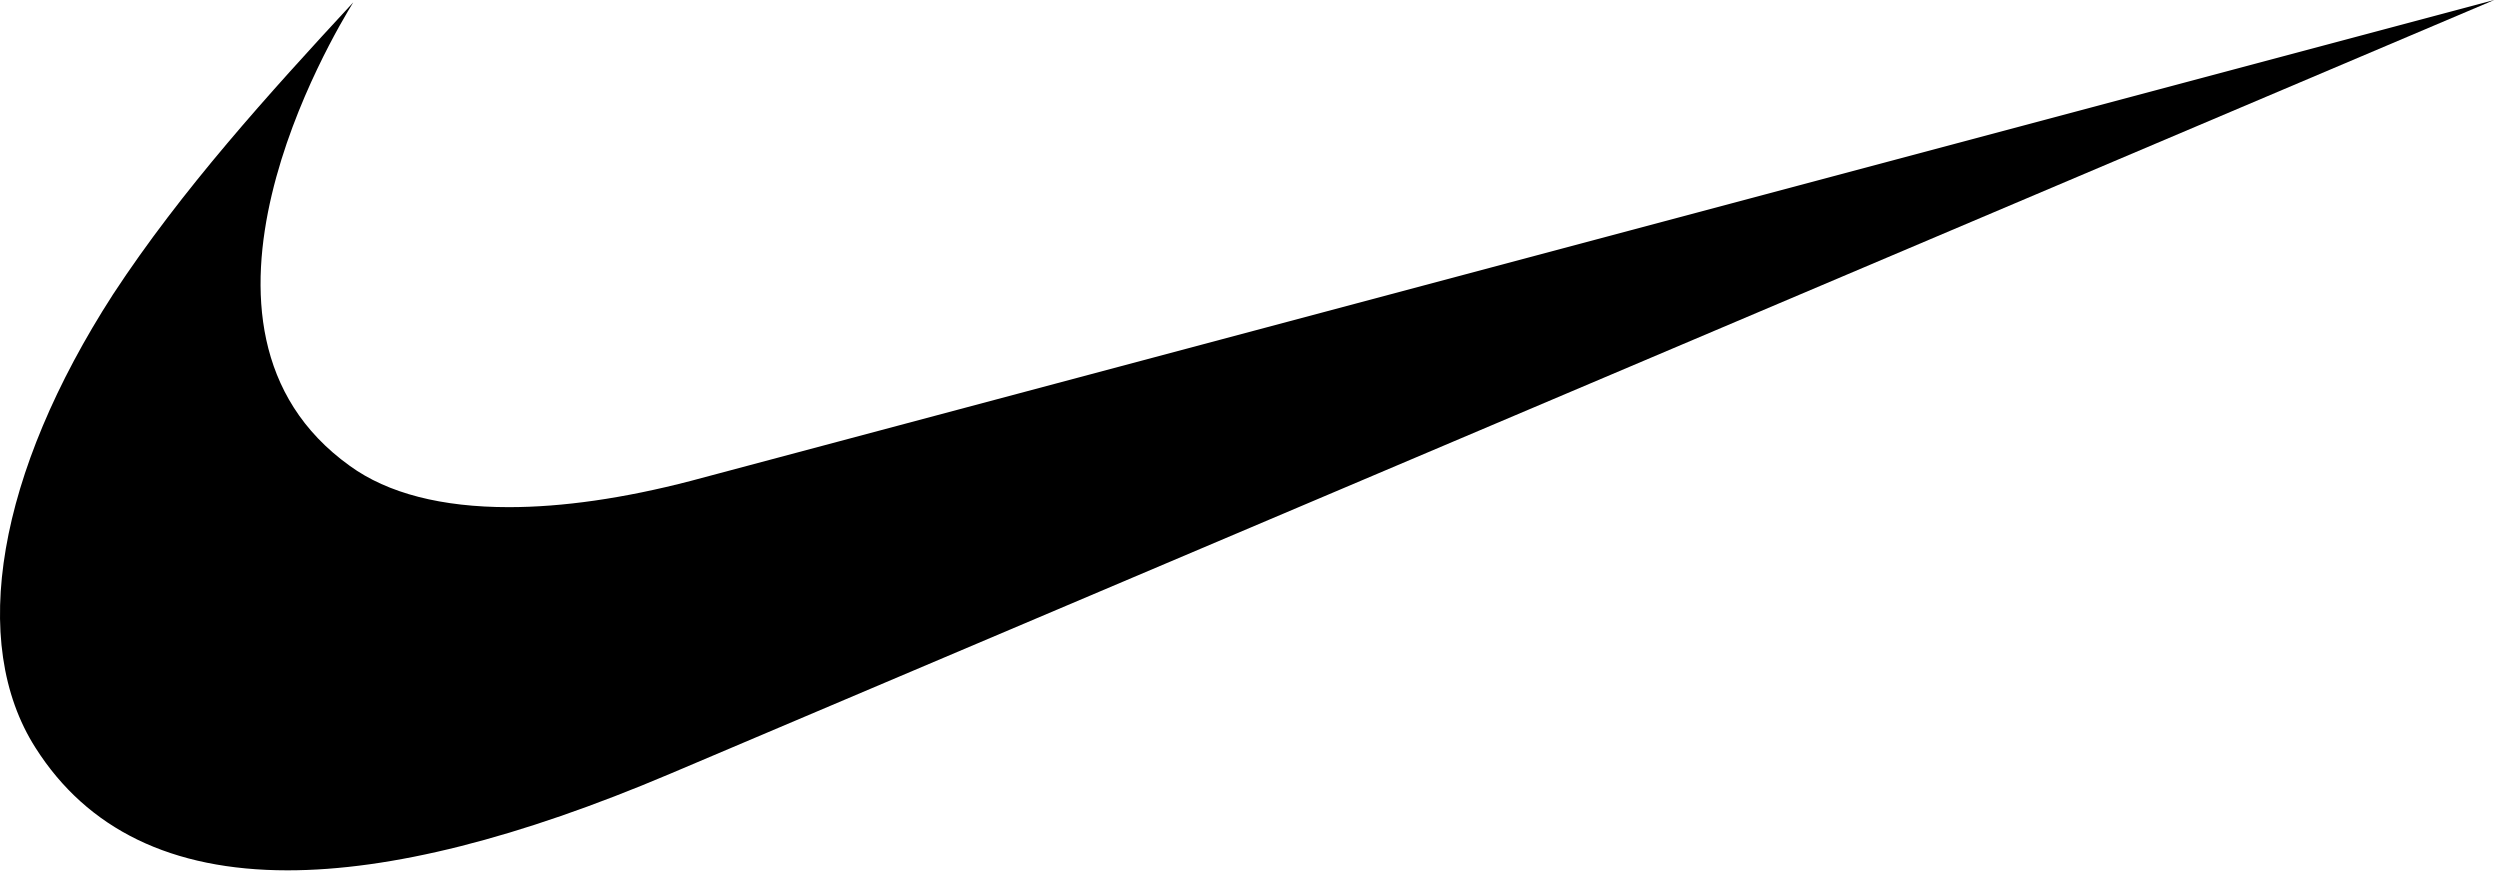
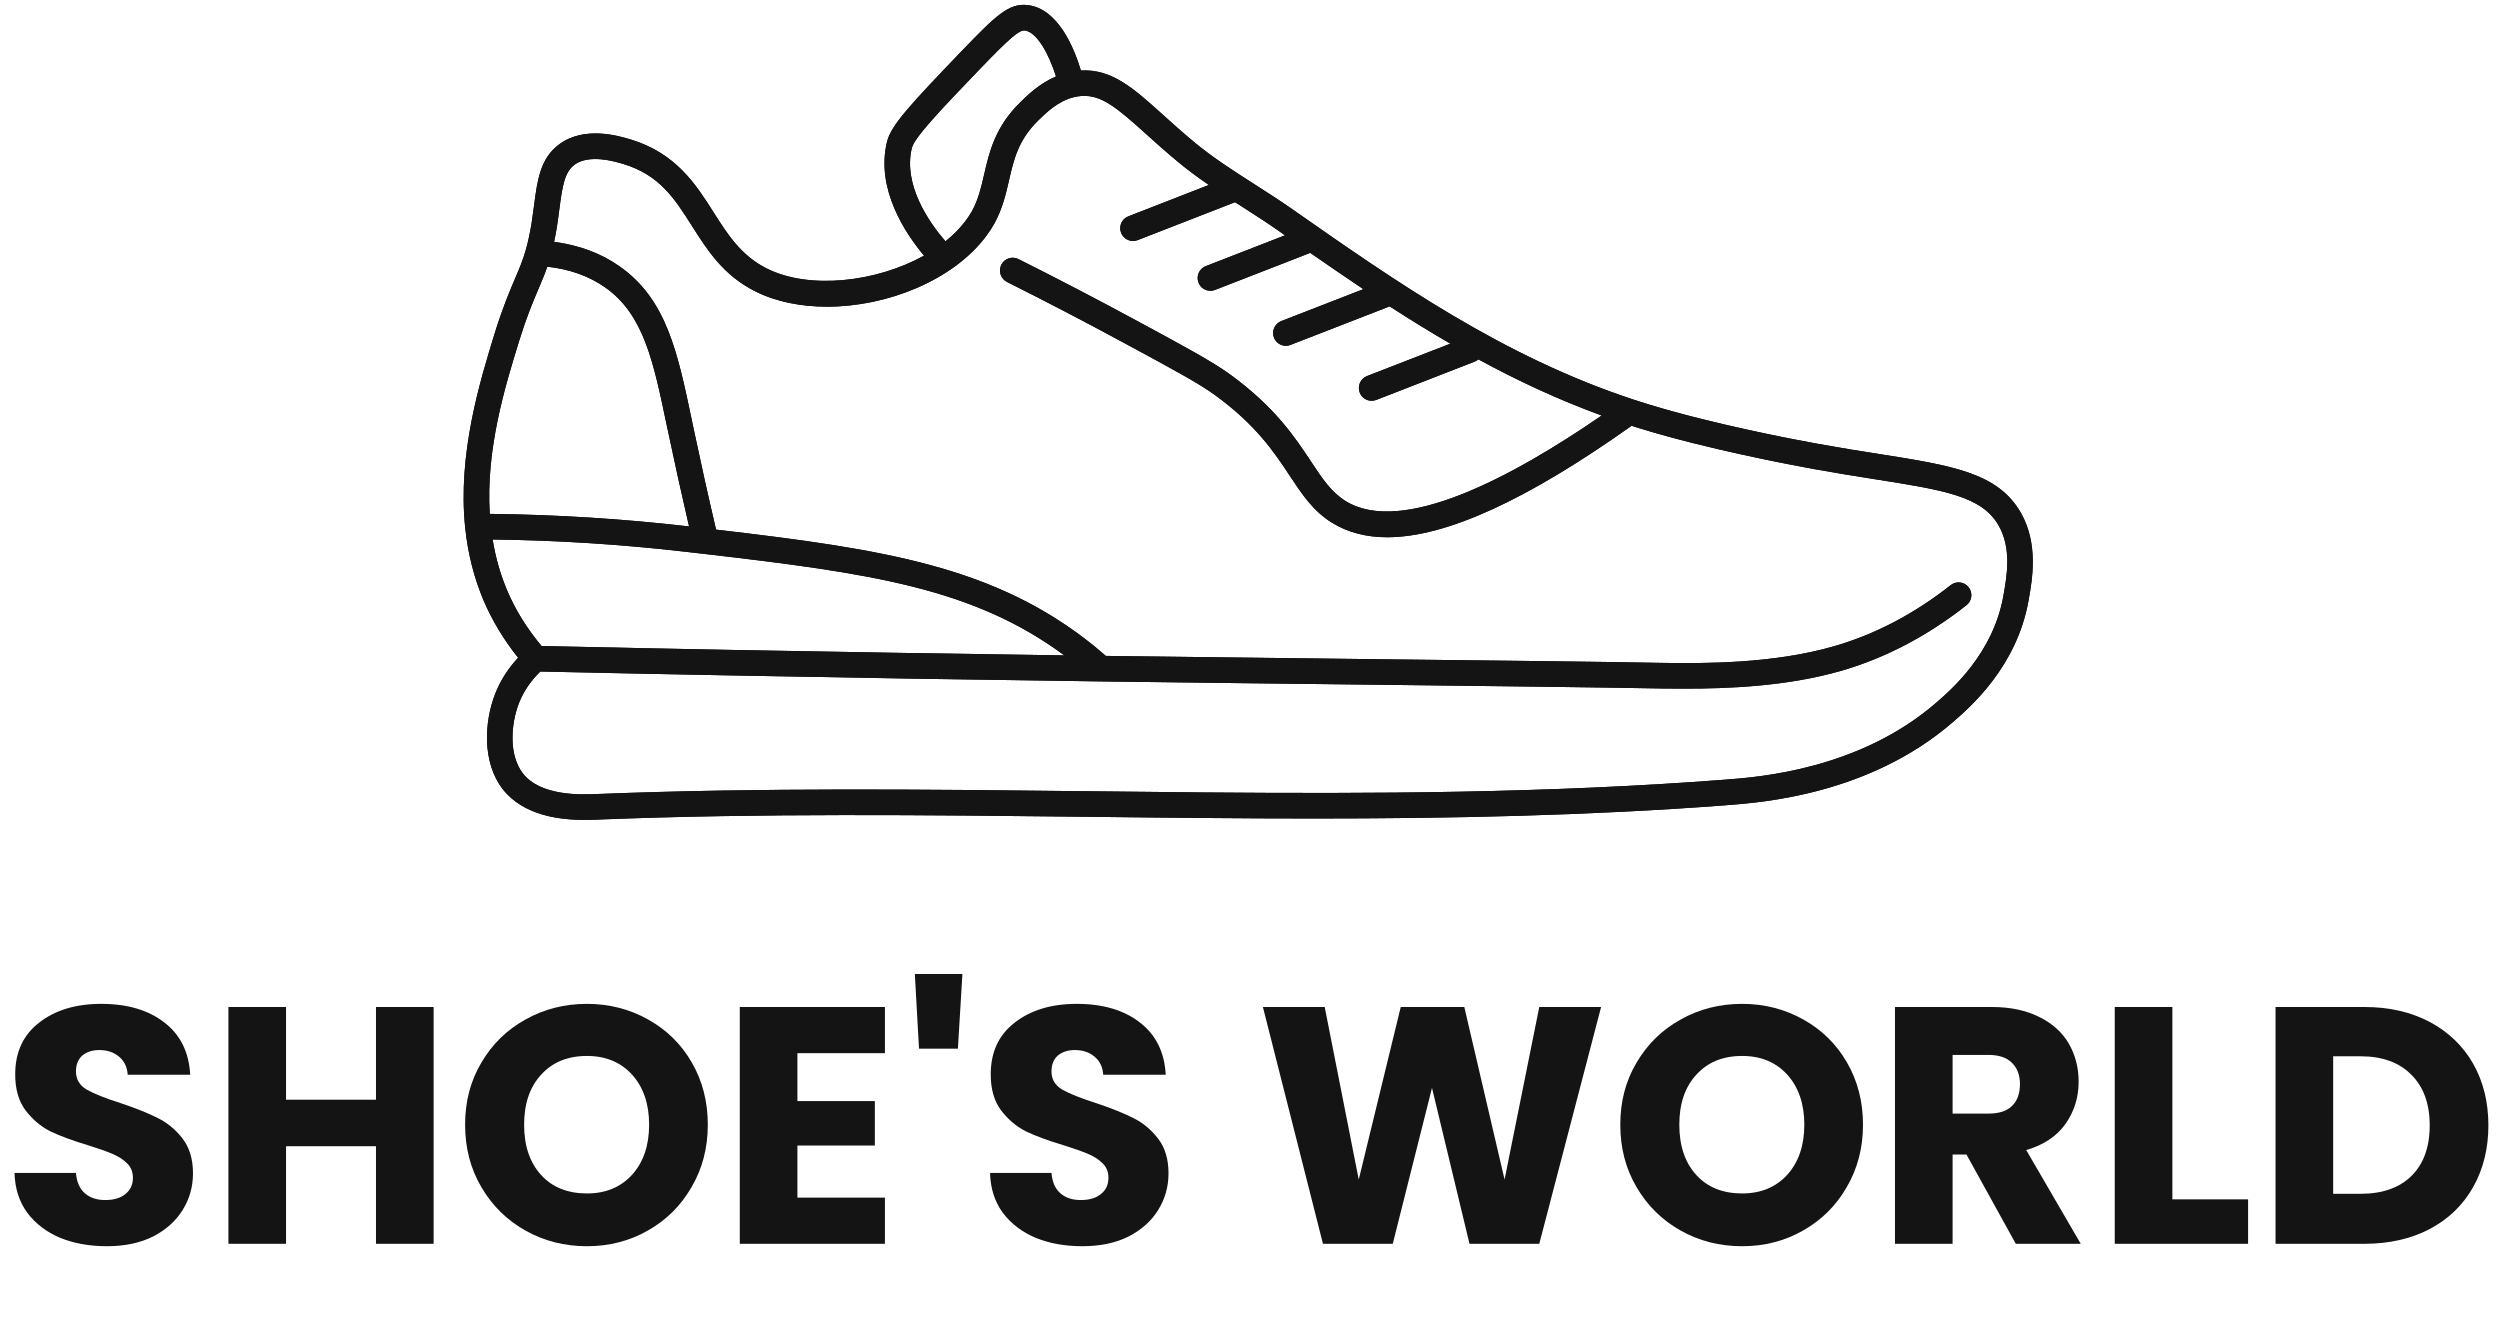
- <svg xmlns="http://www.w3.org/2000/svg" width="215" height="75" viewBox="0 0 215 75" fill="none">
-   <path fill-rule="evenodd" clip-rule="evenodd" d="M214.505 0L57.634 66.543C44.574 72.084 33.587 74.849 24.733 74.849C14.77 74.849 7.513 71.333 3.056 64.314C-2.724 55.258 -0.197 40.695 9.717 25.323C15.604 16.338 23.088 8.091 30.381 0.203C28.665 2.991 13.519 28.195 30.083 40.064C33.36 42.447 38.02 43.615 43.752 43.615C48.351 43.615 53.63 42.864 59.434 41.351L214.505 0Z" fill="black" />
+ <svg xmlns="http://www.w3.org/2000/svg" width="150" zoomAndPan="magnify" viewBox="0 0 112.5 60" height="80" preserveAspectRatio="xMidYMid meet" version="1.0">
+   <defs>
+     <g />
+     <clipPath id="cf37e1b557">
+       <path d="M 20.543 0.133 L 91.793 0.133 L 91.793 36.883 L 20.543 36.883 Z M 20.543 0.133 " clip-rule="nonzero" />
+     </clipPath>
+   </defs>
+   <g clip-path="url(#cf37e1b557)">
+     <path fill="#141414" d="M 90.938 23.074 C 89.902 21.273 87.875 20.953 84.512 20.422 C 83.707 20.297 82.797 20.152 81.812 19.973 C 80.766 19.785 77.113 19.094 74.18 18.195 C 73.953 18.125 73.73 18.055 73.504 17.98 C 67.641 16.051 62.828 12.684 58.176 9.43 C 57.625 9.043 57.051 8.676 56.496 8.32 C 55.555 7.719 54.582 7.098 53.723 6.383 C 53.203 5.949 52.742 5.535 52.34 5.172 C 51.008 3.969 50.035 3.098 48.641 3.172 C 48.332 2.145 47.605 0.375 46.23 0.227 C 45.395 0.141 44.828 0.684 43.301 2.27 C 40.918 4.754 40.086 5.648 39.91 6.402 C 39.414 8.5 40.723 10.48 41.582 11.504 C 39.43 12.699 36.418 13.047 34.496 12.078 C 33.348 11.5 32.746 10.551 32.109 9.551 C 31.32 8.305 30.422 6.891 28.371 6.273 C 27.863 6.121 26.312 5.652 25.172 6.488 C 24.309 7.121 24.18 8.109 24.031 9.258 C 23.996 9.516 23.961 9.785 23.918 10.066 C 23.844 10.508 23.762 10.891 23.664 11.234 C 23.527 11.723 23.367 12.094 23.164 12.566 C 22.922 13.137 22.621 13.844 22.266 14.984 C 21.598 17.156 20.586 20.434 20.934 23.754 C 21.055 24.922 21.34 26.031 21.773 27.047 C 22.164 27.953 22.684 28.809 23.316 29.598 C 22.867 30.078 22.512 30.633 22.281 31.227 C 21.785 32.5 21.699 34.312 22.617 35.504 C 23.57 36.73 25.254 36.895 26.305 36.895 C 26.539 36.895 26.742 36.887 26.898 36.883 L 26.945 36.879 C 34.23 36.59 41.66 36.676 48.844 36.754 C 50.629 36.773 52.414 36.797 54.195 36.809 C 55.82 36.824 57.473 36.832 59.141 36.832 C 65.168 36.832 71.438 36.711 77.648 36.238 L 77.738 36.23 C 79.316 36.109 84.113 35.746 87.863 32.508 C 88.652 31.828 90.754 30.012 91.285 27.02 C 91.457 26.066 91.738 24.477 90.938 23.074 Z M 41.031 6.664 C 41.145 6.18 42.398 4.875 44.133 3.066 C 45.438 1.711 45.863 1.348 46.109 1.371 C 46.648 1.43 47.195 2.406 47.52 3.438 C 46.766 3.762 46.215 4.301 45.895 4.621 C 44.777 5.723 44.516 6.848 44.289 7.84 C 44.156 8.422 44.027 8.973 43.742 9.496 C 43.66 9.641 43.566 9.785 43.457 9.93 C 43.207 10.266 42.898 10.578 42.547 10.859 C 41.828 10.031 40.633 8.344 41.031 6.664 Z M 23.367 15.324 C 23.703 14.242 23.98 13.59 24.223 13.02 C 24.371 12.668 24.508 12.355 24.629 12 C 25.637 12.113 26.512 12.426 27.234 12.934 C 28.961 14.152 29.395 16.23 29.996 19.105 L 30.082 19.504 C 30.371 20.879 30.68 22.281 31.008 23.691 L 30.965 23.684 C 28.008 23.344 25.008 23.156 22.039 23.125 C 21.859 20.219 22.723 17.406 23.367 15.324 Z M 22.832 26.594 C 22.523 25.871 22.301 25.094 22.168 24.277 C 25.051 24.312 27.965 24.496 30.836 24.828 L 31.688 24.926 C 39.199 25.797 43.793 26.461 47.895 29.492 C 42.719 29.418 37.867 29.34 33.121 29.25 C 30.152 29.195 27.211 29.133 24.371 29.07 C 23.73 28.309 23.211 27.48 22.832 26.594 Z M 90.152 26.816 C 89.691 29.41 87.816 31.031 87.109 31.641 C 83.648 34.629 79.137 34.973 77.652 35.082 L 77.562 35.09 C 69.672 35.695 61.672 35.723 54.203 35.66 C 52.422 35.645 50.641 35.625 48.859 35.605 C 41.66 35.523 34.215 35.441 26.898 35.73 L 26.852 35.73 C 26.164 35.762 24.328 35.836 23.527 34.801 C 22.887 33.969 22.988 32.582 23.352 31.641 C 23.559 31.113 23.891 30.625 24.316 30.219 C 27.168 30.281 30.121 30.344 33.098 30.398 C 38.352 30.5 43.73 30.586 49.535 30.664 C 54.363 30.727 58.734 30.777 62.59 30.82 C 67.492 30.879 71.73 30.926 74.906 30.984 C 75.188 30.988 75.508 30.988 75.859 30.988 C 77.695 30.988 80.391 30.898 82.863 30.184 C 84.844 29.609 86.738 28.617 88.496 27.23 C 88.742 27.035 88.785 26.676 88.59 26.426 C 88.391 26.176 88.031 26.133 87.781 26.332 C 86.141 27.625 84.379 28.547 82.543 29.078 C 79.762 29.883 76.609 29.852 74.922 29.832 C 71.746 29.773 67.508 29.727 62.602 29.672 C 58.805 29.629 54.504 29.578 49.762 29.516 C 49.586 29.363 49.406 29.211 49.227 29.062 C 44.805 25.5 39.852 24.723 32.223 23.832 C 31.863 22.297 31.523 20.762 31.207 19.266 L 31.125 18.871 C 30.492 15.855 29.992 13.473 27.895 11.996 C 27.059 11.402 26.062 11.031 24.934 10.883 C 24.977 10.684 25.016 10.473 25.055 10.246 C 25.102 9.949 25.137 9.672 25.172 9.406 C 25.309 8.352 25.41 7.742 25.852 7.414 C 26.301 7.086 27.039 7.07 28.039 7.375 C 29.68 7.871 30.355 8.934 31.137 10.164 C 31.828 11.254 32.543 12.383 33.977 13.105 C 34.922 13.582 36.047 13.801 37.219 13.801 C 39.941 13.801 42.906 12.602 44.383 10.617 C 44.523 10.43 44.645 10.238 44.75 10.051 C 45.113 9.387 45.266 8.73 45.41 8.098 C 45.621 7.176 45.824 6.305 46.703 5.438 C 47.066 5.082 47.613 4.539 48.348 4.367 C 48.449 4.344 48.551 4.328 48.652 4.32 C 49.555 4.254 50.234 4.824 51.57 6.027 C 51.98 6.398 52.449 6.82 52.988 7.266 C 53.441 7.645 53.918 7.992 54.398 8.324 L 50.777 9.734 C 50.48 9.848 50.332 10.18 50.449 10.477 C 50.535 10.703 50.754 10.844 50.984 10.844 C 51.055 10.844 51.125 10.832 51.195 10.805 L 55.578 9.098 C 55.676 9.164 55.777 9.227 55.875 9.289 C 56.418 9.637 56.984 10 57.516 10.371 C 57.617 10.445 57.723 10.516 57.824 10.59 L 54.258 11.977 C 53.965 12.09 53.816 12.426 53.934 12.719 C 54.02 12.949 54.238 13.086 54.469 13.086 C 54.539 13.086 54.609 13.074 54.676 13.047 L 58.961 11.379 C 59.75 11.926 60.547 12.473 61.352 13.012 L 57.656 14.449 C 57.359 14.566 57.215 14.898 57.328 15.195 C 57.418 15.422 57.637 15.562 57.867 15.562 C 57.938 15.562 58.008 15.547 58.074 15.52 L 62.508 13.797 C 62.516 13.793 62.523 13.789 62.531 13.785 C 63.422 14.359 64.332 14.926 65.266 15.465 L 61.516 16.922 C 61.219 17.039 61.074 17.371 61.188 17.668 C 61.277 17.895 61.492 18.035 61.723 18.035 C 61.793 18.035 61.863 18.02 61.934 17.996 L 66.367 16.27 C 66.426 16.246 66.48 16.211 66.527 16.172 C 68.281 17.125 70.117 17.984 72.074 18.699 C 68.047 21.473 63.09 24.117 60.551 22.547 C 59.91 22.148 59.508 21.547 59.004 20.781 C 58.277 19.684 57.375 18.316 55.34 16.84 C 54.547 16.266 53.352 15.621 51.184 14.449 C 49.41 13.488 47.609 12.551 45.832 11.66 C 45.547 11.516 45.203 11.629 45.059 11.914 C 44.918 12.199 45.031 12.543 45.316 12.688 C 47.082 13.574 48.871 14.504 50.637 15.461 C 52.922 16.695 53.961 17.262 54.664 17.77 C 56.527 19.125 57.332 20.34 58.043 21.414 C 58.605 22.262 59.086 22.992 59.941 23.523 C 60.645 23.957 61.469 24.176 62.426 24.176 C 65.066 24.176 68.699 22.512 73.422 19.16 C 73.562 19.207 73.703 19.25 73.844 19.293 C 76.836 20.211 80.543 20.91 81.609 21.105 C 82.605 21.285 83.523 21.43 84.332 21.559 C 87.457 22.051 89.18 22.32 89.938 23.645 C 90.531 24.684 90.312 25.918 90.152 26.816 Z M 90.152 26.816 " fill-opacity="1" fill-rule="nonzero" />
+     <path fill="#141414" d="M 90.938 23.074 C 89.902 21.273 87.875 20.953 84.512 20.422 C 83.707 20.297 82.797 20.152 81.812 19.973 C 80.766 19.785 77.113 19.094 74.18 18.195 C 73.953 18.125 73.73 18.055 73.504 17.98 C 67.641 16.051 62.828 12.684 58.176 9.43 C 57.625 9.043 57.051 8.676 56.496 8.32 C 55.555 7.719 54.582 7.098 53.723 6.383 C 53.203 5.949 52.742 5.535 52.34 5.172 C 51.008 3.969 50.035 3.098 48.641 3.172 C 48.332 2.145 47.605 0.375 46.23 0.227 C 45.395 0.141 44.828 0.684 43.301 2.27 C 40.918 4.754 40.086 5.648 39.91 6.402 C 39.414 8.5 40.723 10.48 41.582 11.504 C 39.43 12.699 36.418 13.047 34.496 12.078 C 33.348 11.5 32.746 10.551 32.109 9.551 C 31.32 8.305 30.422 6.891 28.371 6.273 C 27.863 6.121 26.312 5.652 25.172 6.488 C 24.309 7.121 24.18 8.109 24.031 9.258 C 23.996 9.516 23.961 9.785 23.918 10.066 C 23.844 10.508 23.762 10.891 23.664 11.234 C 23.527 11.723 23.367 12.094 23.164 12.566 C 22.922 13.137 22.621 13.844 22.266 14.984 C 21.598 17.156 20.586 20.434 20.934 23.754 C 21.055 24.922 21.34 26.031 21.773 27.047 C 22.164 27.953 22.684 28.809 23.316 29.598 C 22.867 30.078 22.512 30.633 22.281 31.227 C 21.785 32.5 21.699 34.312 22.617 35.504 C 23.57 36.73 25.254 36.895 26.305 36.895 C 26.539 36.895 26.742 36.887 26.898 36.883 L 26.945 36.879 C 34.23 36.59 41.66 36.676 48.844 36.754 C 50.629 36.773 52.414 36.797 54.195 36.809 C 55.82 36.824 57.473 36.832 59.141 36.832 C 65.168 36.832 71.438 36.711 77.648 36.238 L 77.738 36.23 C 79.316 36.109 84.113 35.746 87.863 32.508 C 88.652 31.828 90.754 30.012 91.285 27.02 C 91.457 26.066 91.738 24.477 90.938 23.074 Z M 41.031 6.664 C 41.145 6.18 42.398 4.875 44.133 3.066 C 45.438 1.711 45.863 1.348 46.109 1.371 C 46.648 1.43 47.195 2.406 47.52 3.438 C 46.766 3.762 46.215 4.301 45.895 4.621 C 44.777 5.723 44.516 6.848 44.289 7.84 C 44.156 8.422 44.027 8.973 43.742 9.496 C 43.66 9.641 43.566 9.785 43.457 9.93 C 43.207 10.266 42.898 10.578 42.547 10.859 C 41.828 10.031 40.633 8.344 41.031 6.664 Z M 23.367 15.324 C 23.703 14.242 23.98 13.59 24.223 13.02 C 24.371 12.668 24.508 12.355 24.629 12 C 25.637 12.113 26.512 12.426 27.234 12.934 C 28.961 14.152 29.395 16.23 29.996 19.105 L 30.082 19.504 C 30.371 20.879 30.68 22.281 31.008 23.691 L 30.965 23.684 C 28.008 23.344 25.008 23.156 22.039 23.125 C 21.859 20.219 22.723 17.406 23.367 15.324 Z M 22.832 26.594 C 22.523 25.871 22.301 25.094 22.168 24.277 C 25.051 24.312 27.965 24.496 30.836 24.828 L 31.688 24.926 C 39.199 25.797 43.793 26.461 47.895 29.492 C 42.719 29.418 37.867 29.34 33.121 29.25 C 30.152 29.195 27.211 29.133 24.371 29.07 C 23.73 28.309 23.211 27.48 22.832 26.594 Z M 90.152 26.816 C 89.691 29.41 87.816 31.031 87.109 31.641 C 83.648 34.629 79.137 34.973 77.652 35.082 L 77.562 35.09 C 69.672 35.695 61.672 35.723 54.203 35.66 C 52.422 35.645 50.641 35.625 48.859 35.605 C 41.66 35.523 34.215 35.441 26.898 35.73 L 26.852 35.73 C 26.164 35.762 24.328 35.836 23.527 34.801 C 22.887 33.969 22.988 32.582 23.352 31.641 C 23.559 31.113 23.891 30.625 24.316 30.219 C 27.168 30.281 30.121 30.344 33.098 30.398 C 38.352 30.5 43.73 30.586 49.535 30.664 C 54.363 30.727 58.734 30.777 62.59 30.82 C 67.492 30.879 71.73 30.926 74.906 30.984 C 75.188 30.988 75.508 30.988 75.859 30.988 C 77.695 30.988 80.391 30.898 82.863 30.184 C 84.844 29.609 86.738 28.617 88.496 27.23 C 88.742 27.035 88.785 26.676 88.59 26.426 C 88.391 26.176 88.031 26.133 87.781 26.332 C 86.141 27.625 84.379 28.547 82.543 29.078 C 79.762 29.883 76.609 29.852 74.922 29.832 C 71.746 29.773 67.508 29.727 62.602 29.672 C 58.805 29.629 54.504 29.578 49.762 29.516 C 49.586 29.363 49.406 29.211 49.227 29.062 C 44.805 25.5 39.852 24.723 32.223 23.832 C 31.863 22.297 31.523 20.762 31.207 19.266 L 31.125 18.871 C 30.492 15.855 29.992 13.473 27.895 11.996 C 27.059 11.402 26.062 11.031 24.934 10.883 C 24.977 10.684 25.016 10.473 25.055 10.246 C 25.102 9.949 25.137 9.672 25.172 9.406 C 25.309 8.352 25.41 7.742 25.852 7.414 C 26.301 7.086 27.039 7.07 28.039 7.375 C 29.68 7.871 30.355 8.934 31.137 10.164 C 31.828 11.254 32.543 12.383 33.977 13.105 C 34.922 13.582 36.047 13.801 37.219 13.801 C 39.941 13.801 42.906 12.602 44.383 10.617 C 44.523 10.43 44.645 10.238 44.75 10.051 C 45.113 9.387 45.266 8.73 45.41 8.098 C 45.621 7.176 45.824 6.305 46.703 5.438 C 47.066 5.082 47.613 4.539 48.348 4.367 C 48.449 4.344 48.551 4.328 48.652 4.32 C 49.555 4.254 50.234 4.824 51.57 6.027 C 51.98 6.398 52.449 6.82 52.988 7.266 C 53.441 7.645 53.918 7.992 54.398 8.324 L 50.777 9.734 C 50.48 9.848 50.332 10.18 50.449 10.477 C 50.535 10.703 50.754 10.844 50.984 10.844 C 51.055 10.844 51.125 10.832 51.195 10.805 L 55.578 9.098 C 55.676 9.164 55.777 9.227 55.875 9.289 C 56.418 9.637 56.984 10 57.516 10.371 C 57.617 10.445 57.723 10.516 57.824 10.59 L 54.258 11.977 C 53.965 12.09 53.816 12.426 53.934 12.719 C 54.02 12.949 54.238 13.086 54.469 13.086 C 54.539 13.086 54.609 13.074 54.676 13.047 L 58.961 11.379 C 59.75 11.926 60.547 12.473 61.352 13.012 L 57.656 14.449 C 57.359 14.566 57.215 14.898 57.328 15.195 C 57.418 15.422 57.637 15.562 57.867 15.562 C 57.938 15.562 58.008 15.547 58.074 15.52 L 62.508 13.797 C 62.516 13.793 62.523 13.789 62.531 13.785 C 63.422 14.359 64.332 14.926 65.266 15.465 L 61.516 16.922 C 61.219 17.039 61.074 17.371 61.188 17.668 C 61.277 17.895 61.492 18.035 61.723 18.035 C 61.793 18.035 61.863 18.02 61.934 17.996 L 66.367 16.27 C 66.426 16.246 66.48 16.211 66.527 16.172 C 68.281 17.125 70.117 17.984 72.074 18.699 C 68.047 21.473 63.09 24.117 60.551 22.547 C 59.91 22.148 59.508 21.547 59.004 20.781 C 58.277 19.684 57.375 18.316 55.34 16.84 C 54.547 16.266 53.352 15.621 51.184 14.449 C 49.41 13.488 47.609 12.551 45.832 11.66 C 45.547 11.516 45.203 11.629 45.059 11.914 C 44.918 12.199 45.031 12.543 45.316 12.688 C 47.082 13.574 48.871 14.504 50.637 15.461 C 52.922 16.695 53.961 17.262 54.664 17.77 C 56.527 19.125 57.332 20.34 58.043 21.414 C 58.605 22.262 59.086 22.992 59.941 23.523 C 60.645 23.957 61.469 24.176 62.426 24.176 C 65.066 24.176 68.699 22.512 73.422 19.16 C 73.562 19.207 73.703 19.25 73.844 19.293 C 76.836 20.211 80.543 20.91 81.609 21.105 C 82.605 21.285 83.523 21.43 84.332 21.559 C 87.457 22.051 89.18 22.32 89.938 23.645 C 90.531 24.684 90.312 25.918 90.152 26.816 Z M 90.152 26.816 " fill-opacity="1" fill-rule="nonzero" />
+   </g>
+   <g fill="#141414" fill-opacity="1">
+     <g transform="translate(0.0122924, 55.97091)">
+       <g>
+         <path d="M 4.797 0.109 C 4.016 0.109 3.316 -0.016 2.703 -0.266 C 2.086 -0.523 1.594 -0.898 1.219 -1.391 C 0.852 -1.891 0.66 -2.488 0.641 -3.188 L 3.406 -3.188 C 3.438 -2.789 3.566 -2.488 3.797 -2.281 C 4.035 -2.07 4.344 -1.969 4.719 -1.969 C 5.102 -1.969 5.406 -2.055 5.625 -2.234 C 5.852 -2.41 5.969 -2.656 5.969 -2.969 C 5.969 -3.238 5.879 -3.457 5.703 -3.625 C 5.523 -3.801 5.305 -3.941 5.047 -4.047 C 4.785 -4.16 4.414 -4.289 3.938 -4.438 C 3.25 -4.645 2.688 -4.852 2.25 -5.062 C 1.82 -5.281 1.453 -5.594 1.141 -6 C 0.828 -6.414 0.672 -6.957 0.672 -7.625 C 0.672 -8.625 1.031 -9.398 1.75 -9.953 C 2.469 -10.516 3.398 -10.797 4.547 -10.797 C 5.723 -10.797 6.672 -10.516 7.391 -9.953 C 8.109 -9.398 8.492 -8.617 8.547 -7.609 L 5.734 -7.609 C 5.711 -7.953 5.582 -8.223 5.344 -8.422 C 5.113 -8.617 4.816 -8.719 4.453 -8.719 C 4.141 -8.719 3.883 -8.633 3.688 -8.469 C 3.5 -8.301 3.406 -8.062 3.406 -7.75 C 3.406 -7.406 3.566 -7.133 3.891 -6.938 C 4.223 -6.75 4.734 -6.547 5.422 -6.328 C 6.109 -6.098 6.664 -5.875 7.094 -5.656 C 7.52 -5.445 7.891 -5.141 8.203 -4.734 C 8.516 -4.328 8.672 -3.805 8.672 -3.172 C 8.672 -2.566 8.516 -2.016 8.203 -1.516 C 7.898 -1.023 7.457 -0.629 6.875 -0.328 C 6.289 -0.035 5.598 0.109 4.797 0.109 Z M 4.797 0.109 " />
+       </g>
+     </g>
+   </g>
+   <g fill="#141414" fill-opacity="1">
+     <g transform="translate(9.341122, 55.97091)">
+       <g>
+         <path d="M 10.172 -10.656 L 10.172 0 L 7.578 0 L 7.578 -4.391 L 3.531 -4.391 L 3.531 0 L 0.938 0 L 0.938 -10.656 L 3.531 -10.656 L 3.531 -6.484 L 7.578 -6.484 L 7.578 -10.656 Z M 10.172 -10.656 " />
+       </g>
+     </g>
+   </g>
+   <g fill="#141414" fill-opacity="1">
+     <g transform="translate(20.42953, 55.97091)">
+       <g>
+         <path d="M 5.984 0.109 C 4.973 0.109 4.051 -0.125 3.219 -0.594 C 2.383 -1.062 1.723 -1.711 1.234 -2.547 C 0.742 -3.379 0.5 -4.316 0.5 -5.359 C 0.5 -6.398 0.742 -7.332 1.234 -8.156 C 1.723 -8.988 2.383 -9.633 3.219 -10.094 C 4.051 -10.562 4.973 -10.797 5.984 -10.797 C 6.984 -10.797 7.898 -10.562 8.734 -10.094 C 9.566 -9.633 10.223 -8.988 10.703 -8.156 C 11.18 -7.332 11.422 -6.398 11.422 -5.359 C 11.422 -4.316 11.176 -3.379 10.688 -2.547 C 10.207 -1.711 9.551 -1.062 8.719 -0.594 C 7.895 -0.125 6.984 0.109 5.984 0.109 Z M 5.984 -2.266 C 6.828 -2.266 7.504 -2.547 8.016 -3.109 C 8.523 -3.672 8.781 -4.422 8.781 -5.359 C 8.781 -6.297 8.523 -7.047 8.016 -7.609 C 7.504 -8.172 6.828 -8.453 5.984 -8.453 C 5.117 -8.453 4.43 -8.172 3.922 -7.609 C 3.41 -7.055 3.156 -6.305 3.156 -5.359 C 3.156 -4.41 3.41 -3.656 3.922 -3.094 C 4.43 -2.539 5.117 -2.266 5.984 -2.266 Z M 5.984 -2.266 " />
+       </g>
+     </g>
+   </g>
+   <g fill="#141414" fill-opacity="1">
+     <g transform="translate(32.35223, 55.97091)">
+       <g>
+         <path d="M 3.531 -8.578 L 3.531 -6.422 L 7.016 -6.422 L 7.016 -4.422 L 3.531 -4.422 L 3.531 -2.078 L 7.469 -2.078 L 7.469 0 L 0.938 0 L 0.938 -10.656 L 7.469 -10.656 L 7.469 -8.578 Z M 3.531 -8.578 " />
+       </g>
+     </g>
+   </g>
+   <g fill="#141414" fill-opacity="1">
+     <g transform="translate(40.55857, 55.97091)">
+       <g>
+         <path d="M 2.75 -12.141 L 2.547 -8.781 L 0.797 -8.781 L 0.609 -12.141 Z M 2.75 -12.141 " />
+       </g>
+     </g>
+   </g>
+   <g fill="#141414" fill-opacity="1">
+     <g transform="translate(43.91088, 55.97091)">
+       <g>
+         <path d="M 4.797 0.109 C 4.016 0.109 3.316 -0.016 2.703 -0.266 C 2.086 -0.523 1.594 -0.898 1.219 -1.391 C 0.852 -1.891 0.66 -2.488 0.641 -3.188 L 3.406 -3.188 C 3.438 -2.789 3.566 -2.488 3.797 -2.281 C 4.035 -2.07 4.344 -1.969 4.719 -1.969 C 5.102 -1.969 5.406 -2.055 5.625 -2.234 C 5.852 -2.41 5.969 -2.656 5.969 -2.969 C 5.969 -3.238 5.879 -3.457 5.703 -3.625 C 5.523 -3.801 5.305 -3.941 5.047 -4.047 C 4.785 -4.16 4.414 -4.289 3.938 -4.438 C 3.25 -4.645 2.688 -4.852 2.25 -5.062 C 1.82 -5.281 1.453 -5.594 1.141 -6 C 0.828 -6.414 0.672 -6.957 0.672 -7.625 C 0.672 -8.625 1.031 -9.398 1.75 -9.953 C 2.469 -10.516 3.398 -10.797 4.547 -10.797 C 5.723 -10.797 6.672 -10.516 7.391 -9.953 C 8.109 -9.398 8.492 -8.617 8.547 -7.609 L 5.734 -7.609 C 5.711 -7.953 5.582 -8.223 5.344 -8.422 C 5.113 -8.617 4.816 -8.719 4.453 -8.719 C 4.141 -8.719 3.883 -8.633 3.688 -8.469 C 3.5 -8.301 3.406 -8.062 3.406 -7.75 C 3.406 -7.406 3.566 -7.133 3.891 -6.938 C 4.223 -6.75 4.734 -6.547 5.422 -6.328 C 6.109 -6.098 6.664 -5.875 7.094 -5.656 C 7.52 -5.445 7.891 -5.141 8.203 -4.734 C 8.516 -4.328 8.672 -3.805 8.672 -3.172 C 8.672 -2.566 8.516 -2.016 8.203 -1.516 C 7.898 -1.023 7.457 -0.629 6.875 -0.328 C 6.289 -0.035 5.598 0.109 4.797 0.109 Z M 4.797 0.109 " />
+       </g>
+     </g>
+   </g>
+   <g fill="#141414" fill-opacity="1">
+     <g transform="translate(53.23971, 55.97091)">
+       <g />
+     </g>
+   </g>
+   <g fill="#141414" fill-opacity="1">
+     <g transform="translate(56.45551, 55.97091)">
+       <g>
+         <path d="M 15.594 -10.656 L 12.812 0 L 9.672 0 L 7.984 -7.016 L 6.219 0 L 3.078 0 L 0.375 -10.656 L 3.156 -10.656 L 4.688 -2.891 L 6.578 -10.656 L 9.438 -10.656 L 11.25 -2.891 L 12.812 -10.656 Z M 15.594 -10.656 " />
+       </g>
+     </g>
+   </g>
+   <g fill="#141414" fill-opacity="1">
+     <g transform="translate(72.41312, 55.97091)">
+       <g>
+         <path d="M 5.984 0.109 C 4.973 0.109 4.051 -0.125 3.219 -0.594 C 2.383 -1.062 1.723 -1.711 1.234 -2.547 C 0.742 -3.379 0.5 -4.316 0.5 -5.359 C 0.5 -6.398 0.742 -7.332 1.234 -8.156 C 1.723 -8.988 2.383 -9.633 3.219 -10.094 C 4.051 -10.562 4.973 -10.797 5.984 -10.797 C 6.984 -10.797 7.898 -10.562 8.734 -10.094 C 9.566 -9.633 10.223 -8.988 10.703 -8.156 C 11.18 -7.332 11.422 -6.398 11.422 -5.359 C 11.422 -4.316 11.176 -3.379 10.688 -2.547 C 10.207 -1.711 9.551 -1.062 8.719 -0.594 C 7.895 -0.125 6.984 0.109 5.984 0.109 Z M 5.984 -2.266 C 6.828 -2.266 7.504 -2.547 8.016 -3.109 C 8.523 -3.672 8.781 -4.422 8.781 -5.359 C 8.781 -6.297 8.523 -7.047 8.016 -7.609 C 7.504 -8.172 6.828 -8.453 5.984 -8.453 C 5.117 -8.453 4.43 -8.172 3.922 -7.609 C 3.41 -7.055 3.156 -6.305 3.156 -5.359 C 3.156 -4.41 3.41 -3.656 3.922 -3.094 C 4.43 -2.539 5.117 -2.266 5.984 -2.266 Z M 5.984 -2.266 " />
+       </g>
+     </g>
+   </g>
+   <g fill="#141414" fill-opacity="1">
+     <g transform="translate(84.33581, 55.97091)">
+       <g>
+         <path d="M 6.375 0 L 4.156 -4.016 L 3.531 -4.016 L 3.531 0 L 0.938 0 L 0.938 -10.656 L 5.297 -10.656 C 6.129 -10.656 6.844 -10.504 7.438 -10.203 C 8.031 -9.91 8.473 -9.508 8.766 -9 C 9.055 -8.488 9.203 -7.922 9.203 -7.297 C 9.203 -6.586 9.004 -5.953 8.609 -5.391 C 8.211 -4.836 7.625 -4.445 6.844 -4.219 L 9.297 0 Z M 3.531 -5.859 L 5.141 -5.859 C 5.617 -5.859 5.973 -5.973 6.203 -6.203 C 6.441 -6.43 6.562 -6.758 6.562 -7.188 C 6.562 -7.594 6.441 -7.91 6.203 -8.141 C 5.973 -8.379 5.617 -8.5 5.141 -8.5 L 3.531 -8.5 Z M 3.531 -5.859 " />
+       </g>
+     </g>
+   </g>
+   <g fill="#141414" fill-opacity="1">
+     <g transform="translate(94.22589, 55.97091)">
+       <g>
+         <path d="M 3.531 -2 L 6.938 -2 L 6.938 0 L 0.938 0 L 0.938 -10.656 L 3.531 -10.656 Z M 3.531 -2 " />
+       </g>
+     </g>
+   </g>
+   <g fill="#141414" fill-opacity="1">
+     <g transform="translate(101.4614, 55.97091)">
+       <g>
+         <path d="M 4.938 -10.656 C 6.051 -10.656 7.031 -10.43 7.875 -9.984 C 8.719 -9.535 9.367 -8.91 9.828 -8.109 C 10.285 -7.305 10.516 -6.379 10.516 -5.328 C 10.516 -4.285 10.285 -3.359 9.828 -2.547 C 9.367 -1.734 8.711 -1.102 7.859 -0.656 C 7.016 -0.219 6.039 0 4.938 0 L 0.938 0 L 0.938 -10.656 Z M 4.766 -2.25 C 5.742 -2.25 6.504 -2.516 7.047 -3.047 C 7.598 -3.586 7.875 -4.348 7.875 -5.328 C 7.875 -6.305 7.598 -7.066 7.047 -7.609 C 6.504 -8.16 5.742 -8.438 4.766 -8.438 L 3.531 -8.438 L 3.531 -2.25 Z M 4.766 -2.25 " />
+       </g>
+     </g>
+   </g>
</svg>
